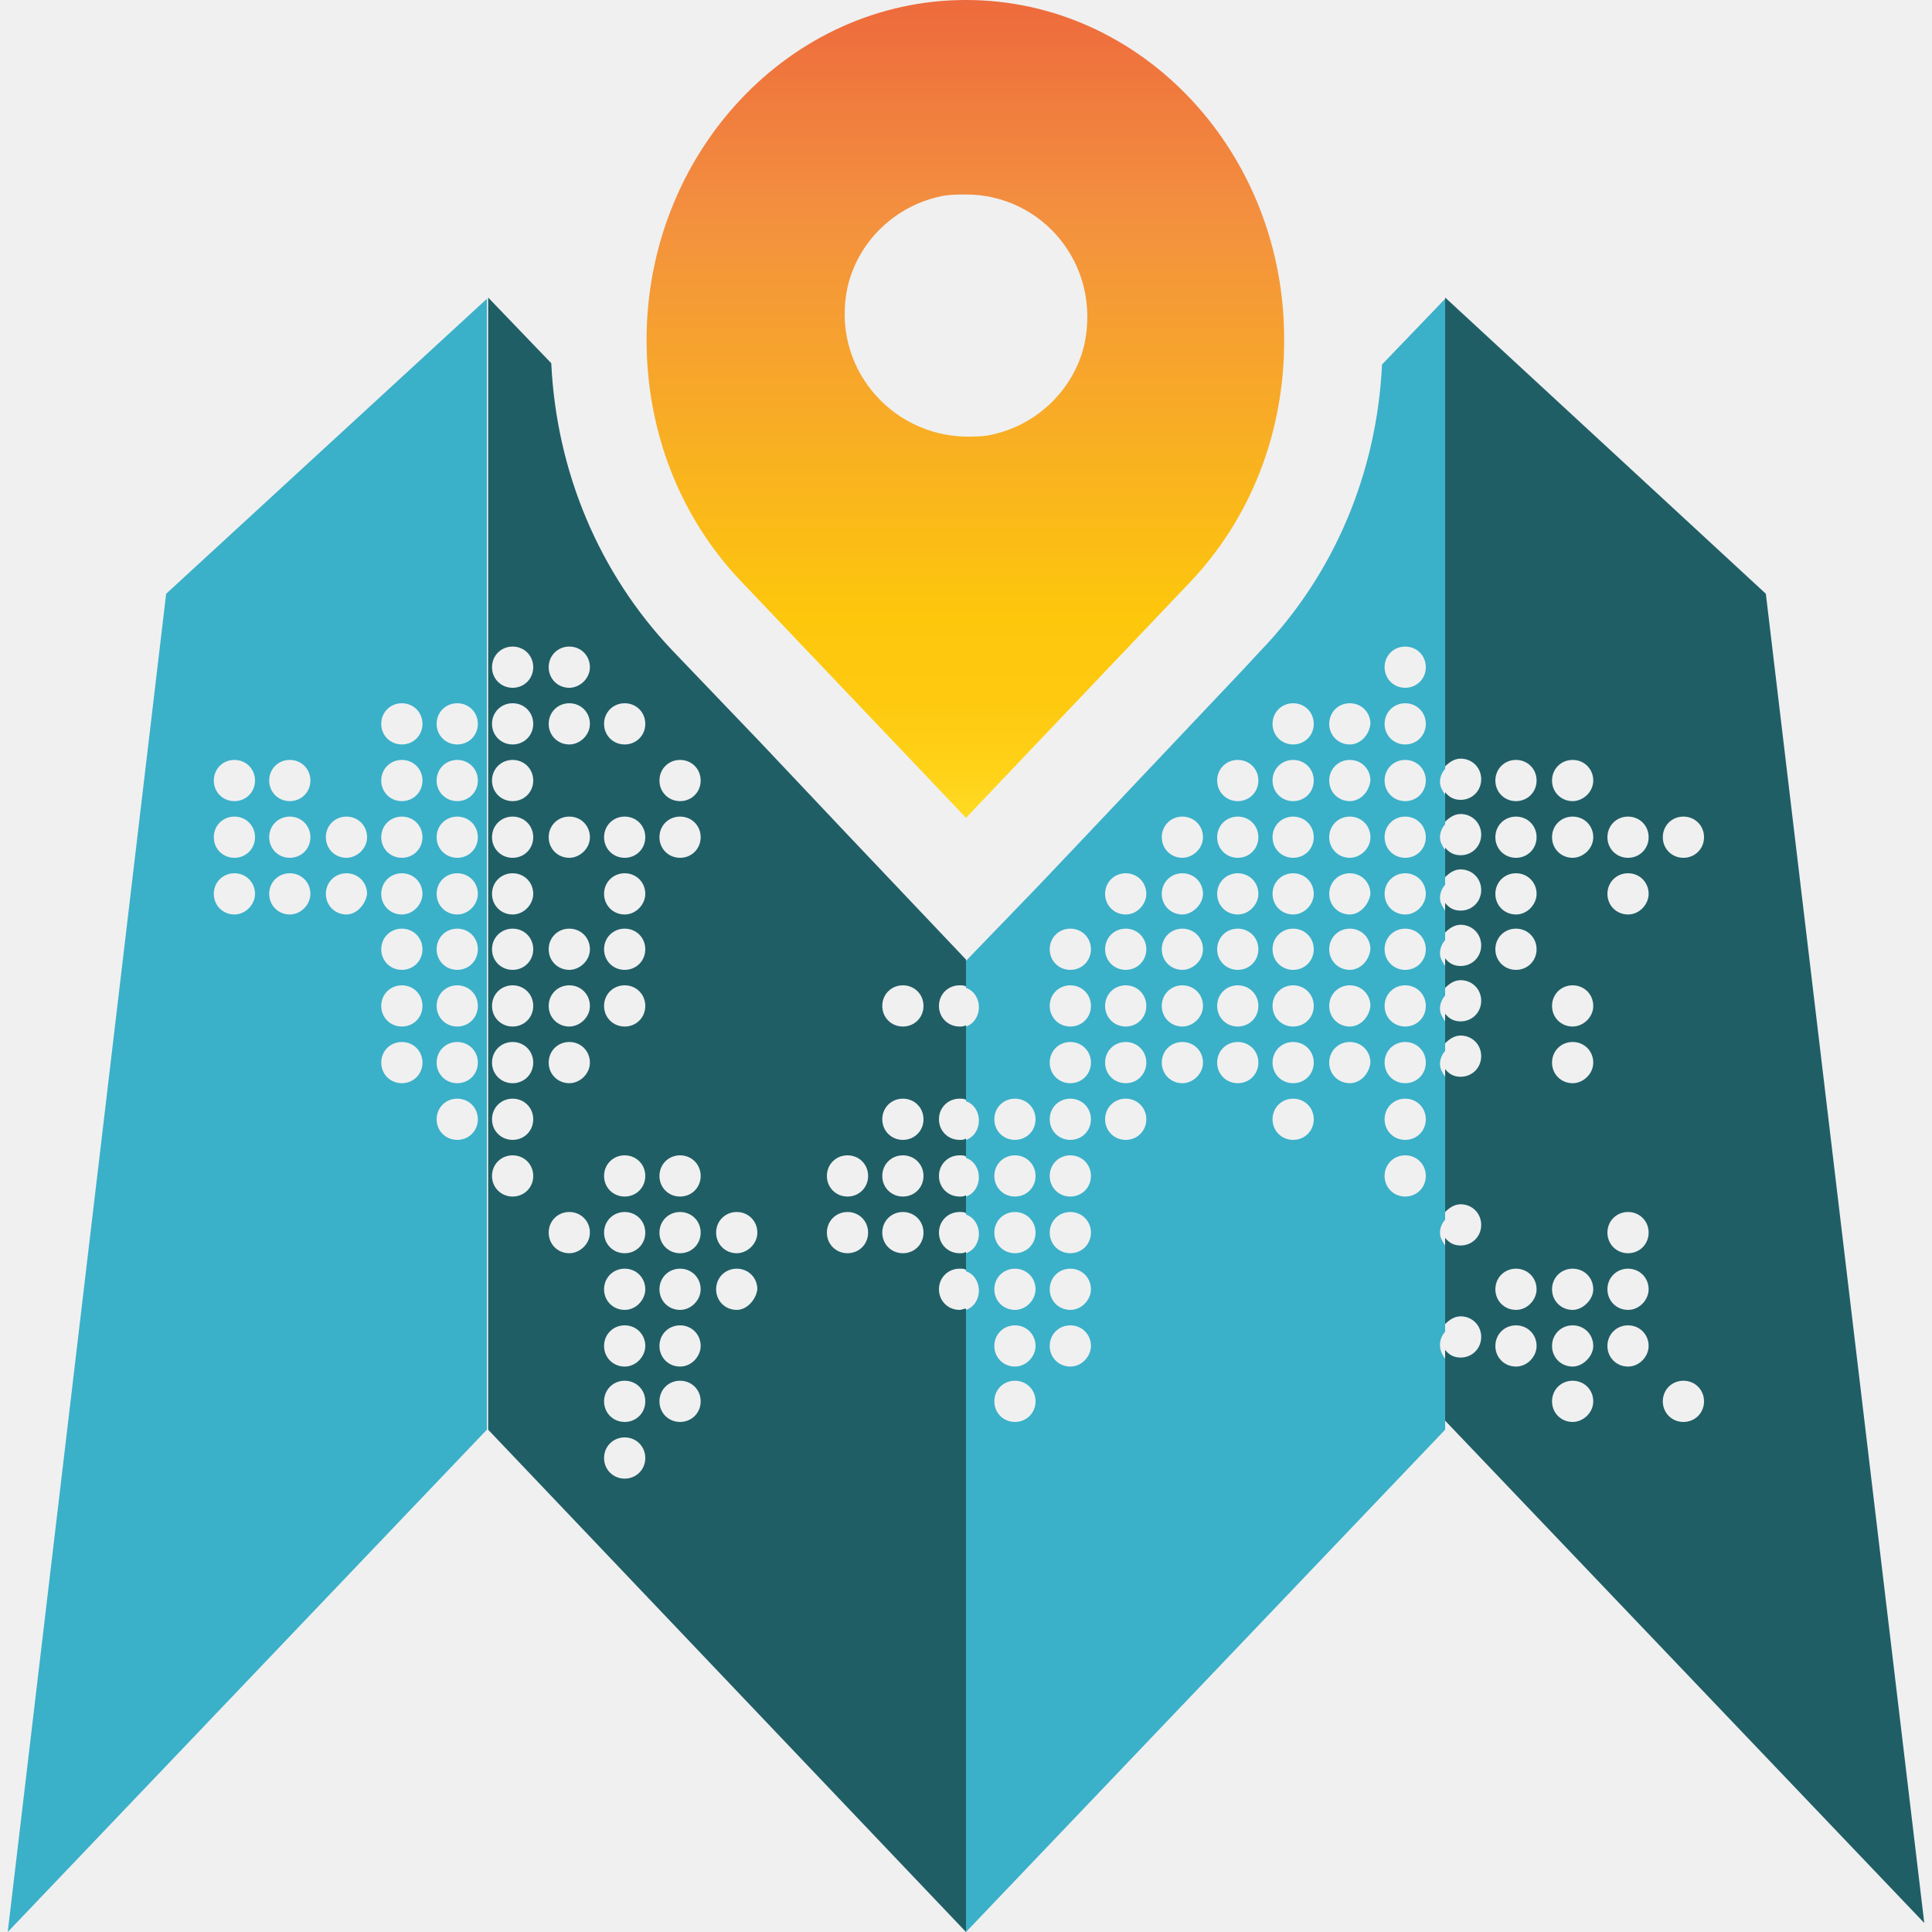
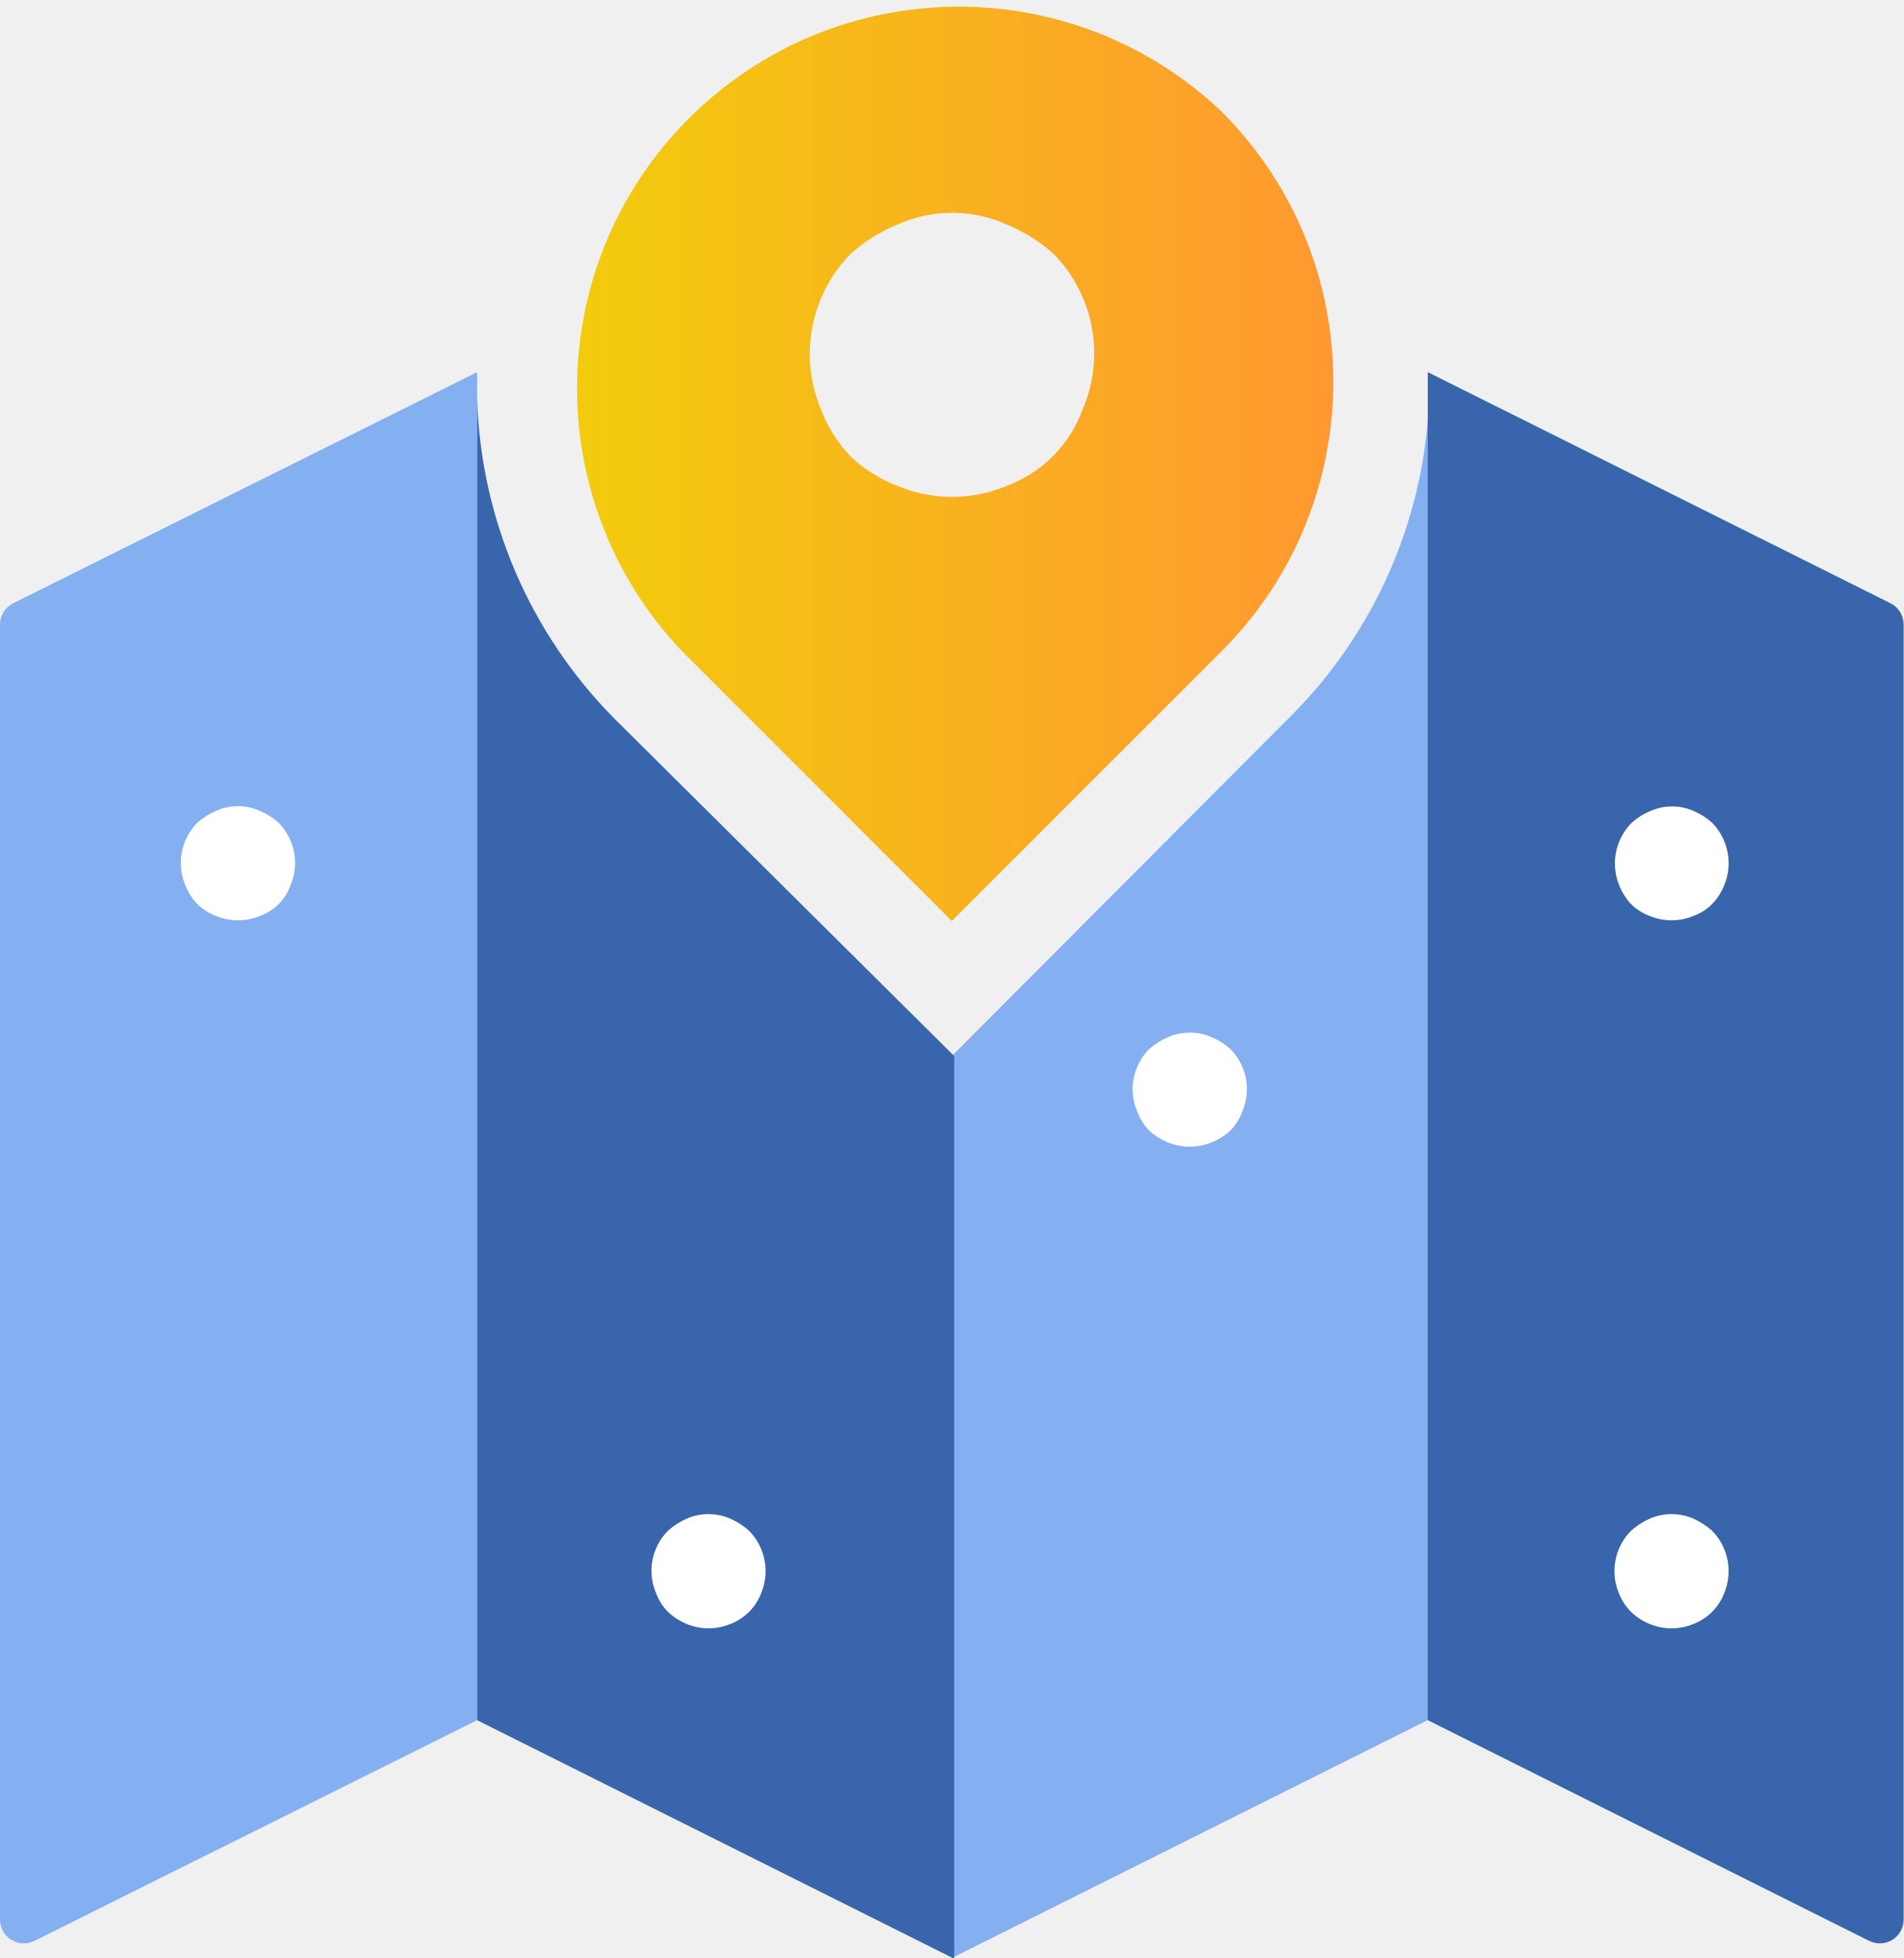
- <svg xmlns="http://www.w3.org/2000/svg" version="1.1" id="Layer_1" x="0px" y="0px" width="150px" height="150px" viewBox="0 0 150 150" style="enable-background:new 0 0 150 150;" xml:space="preserve">
-   <style type="text/css">
- 	.st0{fill:none;}
- 	.st1{fill:#3BB0C9;}
- 	.st2{fill:#205E66;}
- 	.st3{fill:url(#SVGID_1_);}
- </style>
-   <g>
-     <path class="st0" d="M75,33.8c0.7,0,1.4-0.1,2.2-0.2c3.5-0.8,6.3-3.6,7-7C85.5,20.5,80.9,15,75,15c-0.7,0-1.4,0.1-2.2,0.2   c-3.5,0.8-6.3,3.6-7,7C64.5,28.4,69.1,33.8,75,33.8z" />
-     <path class="st1" d="M12.9,46.1L0.6,150l37.2-39V23.2L12.9,46.1z M18.2,71c-0.9,0-1.6-0.7-1.6-1.6c0-0.9,0.7-1.6,1.6-1.6   c0.9,0,1.6,0.7,1.6,1.6C19.8,70.2,19.1,71,18.2,71z M18.2,66.6c-0.9,0-1.6-0.7-1.6-1.6s0.7-1.6,1.6-1.6c0.9,0,1.6,0.7,1.6,1.6   S19.1,66.6,18.2,66.6z M18.2,62.2c-0.9,0-1.6-0.7-1.6-1.6c0-0.9,0.7-1.6,1.6-1.6c0.9,0,1.6,0.7,1.6,1.6   C19.8,61.5,19.1,62.2,18.2,62.2z M22.5,71c-0.9,0-1.6-0.7-1.6-1.6c0-0.9,0.7-1.6,1.6-1.6c0.9,0,1.6,0.7,1.6,1.6   C24.1,70.2,23.4,71,22.5,71z M22.5,66.6c-0.9,0-1.6-0.7-1.6-1.6s0.7-1.6,1.6-1.6c0.9,0,1.6,0.7,1.6,1.6S23.4,66.6,22.5,66.6z    M22.5,62.2c-0.9,0-1.6-0.7-1.6-1.6c0-0.9,0.7-1.6,1.6-1.6c0.9,0,1.6,0.7,1.6,1.6C24.1,61.5,23.4,62.2,22.5,62.2z M26.9,71   c-0.9,0-1.6-0.7-1.6-1.6c0-0.9,0.7-1.6,1.6-1.6c0.9,0,1.6,0.7,1.6,1.6C28.4,70.2,27.7,71,26.9,71z M26.9,66.6   c-0.9,0-1.6-0.7-1.6-1.6s0.7-1.6,1.6-1.6c0.9,0,1.6,0.7,1.6,1.6S27.7,66.6,26.9,66.6z M31.2,84.1c-0.9,0-1.6-0.7-1.6-1.6   c0-0.9,0.7-1.6,1.6-1.6c0.9,0,1.6,0.7,1.6,1.6C32.8,83.4,32.1,84.1,31.2,84.1z M31.2,79.7c-0.9,0-1.6-0.7-1.6-1.6   c0-0.9,0.7-1.6,1.6-1.6c0.9,0,1.6,0.7,1.6,1.6C32.8,79,32.1,79.7,31.2,79.7z M31.2,75.3c-0.9,0-1.6-0.7-1.6-1.6   c0-0.9,0.7-1.6,1.6-1.6c0.9,0,1.6,0.7,1.6,1.6C32.8,74.6,32.1,75.3,31.2,75.3z M31.2,71c-0.9,0-1.6-0.7-1.6-1.6   c0-0.9,0.7-1.6,1.6-1.6c0.9,0,1.6,0.7,1.6,1.6C32.8,70.2,32.1,71,31.2,71z M31.2,66.6c-0.9,0-1.6-0.7-1.6-1.6s0.7-1.6,1.6-1.6   c0.9,0,1.6,0.7,1.6,1.6S32.1,66.6,31.2,66.6z M31.2,62.2c-0.9,0-1.6-0.7-1.6-1.6c0-0.9,0.7-1.6,1.6-1.6c0.9,0,1.6,0.7,1.6,1.6   C32.8,61.5,32.1,62.2,31.2,62.2z M31.2,57.8c-0.9,0-1.6-0.7-1.6-1.6c0-0.9,0.7-1.6,1.6-1.6c0.9,0,1.6,0.7,1.6,1.6   C32.8,57.1,32.1,57.8,31.2,57.8z M35.5,88.5c-0.9,0-1.6-0.7-1.6-1.6s0.7-1.6,1.6-1.6c0.9,0,1.6,0.7,1.6,1.6S36.4,88.5,35.5,88.5z    M35.5,84.1c-0.9,0-1.6-0.7-1.6-1.6c0-0.9,0.7-1.6,1.6-1.6c0.9,0,1.6,0.7,1.6,1.6C37.1,83.4,36.4,84.1,35.5,84.1z M35.5,79.7   c-0.9,0-1.6-0.7-1.6-1.6c0-0.9,0.7-1.6,1.6-1.6c0.9,0,1.6,0.7,1.6,1.6C37.1,79,36.4,79.7,35.5,79.7z M35.5,75.3   c-0.9,0-1.6-0.7-1.6-1.6c0-0.9,0.7-1.6,1.6-1.6c0.9,0,1.6,0.7,1.6,1.6C37.1,74.6,36.4,75.3,35.5,75.3z M35.5,71   c-0.9,0-1.6-0.7-1.6-1.6c0-0.9,0.7-1.6,1.6-1.6c0.9,0,1.6,0.7,1.6,1.6C37.1,70.2,36.4,71,35.5,71z M35.5,66.6   c-0.9,0-1.6-0.7-1.6-1.6s0.7-1.6,1.6-1.6c0.9,0,1.6,0.7,1.6,1.6S36.4,66.6,35.5,66.6z M35.5,62.2c-0.9,0-1.6-0.7-1.6-1.6   c0-0.9,0.7-1.6,1.6-1.6c0.9,0,1.6,0.7,1.6,1.6C37.1,61.5,36.4,62.2,35.5,62.2z M35.5,57.8c-0.9,0-1.6-0.7-1.6-1.6   c0-0.9,0.7-1.6,1.6-1.6c0.9,0,1.6,0.7,1.6,1.6C37.1,57.1,36.4,57.8,35.5,57.8z" />
-     <path class="st2" d="M74.5,101.7c-0.9,0-1.6-0.7-1.6-1.6c0-0.9,0.7-1.6,1.6-1.6c0.2,0,0.4,0,0.5,0.1v-1.4c-0.2,0.1-0.3,0.1-0.5,0.1   c-0.9,0-1.6-0.7-1.6-1.6s0.7-1.6,1.6-1.6c0.2,0,0.4,0,0.5,0.1v-1.4c-0.2,0.1-0.3,0.1-0.5,0.1c-0.9,0-1.6-0.7-1.6-1.6   s0.7-1.6,1.6-1.6c0.2,0,0.4,0,0.5,0.1v-1.4c-0.2,0.1-0.3,0.1-0.5,0.1c-0.9,0-1.6-0.7-1.6-1.6s0.7-1.6,1.6-1.6c0.2,0,0.4,0,0.5,0.1   v-5.8c-0.2,0.1-0.3,0.1-0.5,0.1c-0.9,0-1.6-0.7-1.6-1.6c0-0.9,0.7-1.6,1.6-1.6c0.2,0,0.4,0,0.5,0.1v-2.1l0,0l-5.5-5.8l-3.7-3.9   l-6.8-7.2l-6.8-7.1c-5.7-6-9-13.9-9.4-22.3l-4.9-5.1V111L75,150v-48.4C74.8,101.6,74.7,101.7,74.5,101.7z M39.8,92.9   c-0.9,0-1.6-0.7-1.6-1.6s0.7-1.6,1.6-1.6c0.9,0,1.6,0.7,1.6,1.6S40.7,92.9,39.8,92.9z M39.8,88.5c-0.9,0-1.6-0.7-1.6-1.6   s0.7-1.6,1.6-1.6c0.9,0,1.6,0.7,1.6,1.6S40.7,88.5,39.8,88.5z M39.8,84.1c-0.9,0-1.6-0.7-1.6-1.6c0-0.9,0.7-1.6,1.6-1.6   c0.9,0,1.6,0.7,1.6,1.6C41.4,83.4,40.7,84.1,39.8,84.1z M39.8,79.7c-0.9,0-1.6-0.7-1.6-1.6c0-0.9,0.7-1.6,1.6-1.6   c0.9,0,1.6,0.7,1.6,1.6C41.4,79,40.7,79.7,39.8,79.7z M39.8,75.3c-0.9,0-1.6-0.7-1.6-1.6c0-0.9,0.7-1.6,1.6-1.6   c0.9,0,1.6,0.7,1.6,1.6C41.4,74.6,40.7,75.3,39.8,75.3z M39.8,71c-0.9,0-1.6-0.7-1.6-1.6c0-0.9,0.7-1.6,1.6-1.6   c0.9,0,1.6,0.7,1.6,1.6C41.4,70.2,40.7,71,39.8,71z M39.8,66.6c-0.9,0-1.6-0.7-1.6-1.6s0.7-1.6,1.6-1.6c0.9,0,1.6,0.7,1.6,1.6   S40.7,66.6,39.8,66.6z M39.8,62.2c-0.9,0-1.6-0.7-1.6-1.6c0-0.9,0.7-1.6,1.6-1.6c0.9,0,1.6,0.7,1.6,1.6   C41.4,61.5,40.7,62.2,39.8,62.2z M39.8,57.8c-0.9,0-1.6-0.7-1.6-1.6c0-0.9,0.7-1.6,1.6-1.6c0.9,0,1.6,0.7,1.6,1.6   C41.4,57.1,40.7,57.8,39.8,57.8z M39.8,53.4c-0.9,0-1.6-0.7-1.6-1.6c0-0.9,0.7-1.6,1.6-1.6c0.9,0,1.6,0.7,1.6,1.6   C41.4,52.7,40.7,53.4,39.8,53.4z M44.2,97.3c-0.9,0-1.6-0.7-1.6-1.6s0.7-1.6,1.6-1.6c0.9,0,1.6,0.7,1.6,1.6S45,97.3,44.2,97.3z    M44.2,84.1c-0.9,0-1.6-0.7-1.6-1.6c0-0.9,0.7-1.6,1.6-1.6c0.9,0,1.6,0.7,1.6,1.6C45.8,83.4,45,84.1,44.2,84.1z M44.2,79.7   c-0.9,0-1.6-0.7-1.6-1.6c0-0.9,0.7-1.6,1.6-1.6c0.9,0,1.6,0.7,1.6,1.6C45.8,79,45,79.7,44.2,79.7z M44.2,75.3   c-0.9,0-1.6-0.7-1.6-1.6c0-0.9,0.7-1.6,1.6-1.6c0.9,0,1.6,0.7,1.6,1.6C45.8,74.6,45,75.3,44.2,75.3z M44.2,66.6   c-0.9,0-1.6-0.7-1.6-1.6s0.7-1.6,1.6-1.6c0.9,0,1.6,0.7,1.6,1.6S45,66.6,44.2,66.6z M44.2,57.8c-0.9,0-1.6-0.7-1.6-1.6   c0-0.9,0.7-1.6,1.6-1.6c0.9,0,1.6,0.7,1.6,1.6C45.8,57.1,45,57.8,44.2,57.8z M44.2,53.4c-0.9,0-1.6-0.7-1.6-1.6   c0-0.9,0.7-1.6,1.6-1.6c0.9,0,1.6,0.7,1.6,1.6C45.8,52.7,45,53.4,44.2,53.4z M48.5,114.8c-0.9,0-1.6-0.7-1.6-1.6s0.7-1.6,1.6-1.6   c0.9,0,1.6,0.7,1.6,1.6S49.4,114.8,48.5,114.8z M48.5,110.4c-0.9,0-1.6-0.7-1.6-1.6c0-0.9,0.7-1.6,1.6-1.6c0.9,0,1.6,0.7,1.6,1.6   C50.1,109.7,49.4,110.4,48.5,110.4z M48.5,106.1c-0.9,0-1.6-0.7-1.6-1.6c0-0.9,0.7-1.6,1.6-1.6c0.9,0,1.6,0.7,1.6,1.6   C50.1,105.3,49.4,106.1,48.5,106.1z M48.5,101.7c-0.9,0-1.6-0.7-1.6-1.6c0-0.9,0.7-1.6,1.6-1.6c0.9,0,1.6,0.7,1.6,1.6   C50.1,100.9,49.4,101.7,48.5,101.7z M48.5,97.3c-0.9,0-1.6-0.7-1.6-1.6s0.7-1.6,1.6-1.6c0.9,0,1.6,0.7,1.6,1.6S49.4,97.3,48.5,97.3   z M48.5,92.9c-0.9,0-1.6-0.7-1.6-1.6s0.7-1.6,1.6-1.6c0.9,0,1.6,0.7,1.6,1.6S49.4,92.9,48.5,92.9z M48.5,79.7   c-0.9,0-1.6-0.7-1.6-1.6c0-0.9,0.7-1.6,1.6-1.6c0.9,0,1.6,0.7,1.6,1.6C50.1,79,49.4,79.7,48.5,79.7z M48.5,75.3   c-0.9,0-1.6-0.7-1.6-1.6c0-0.9,0.7-1.6,1.6-1.6c0.9,0,1.6,0.7,1.6,1.6C50.1,74.6,49.4,75.3,48.5,75.3z M48.5,71   c-0.9,0-1.6-0.7-1.6-1.6c0-0.9,0.7-1.6,1.6-1.6c0.9,0,1.6,0.7,1.6,1.6C50.1,70.2,49.4,71,48.5,71z M48.5,66.6   c-0.9,0-1.6-0.7-1.6-1.6s0.7-1.6,1.6-1.6c0.9,0,1.6,0.7,1.6,1.6S49.4,66.6,48.5,66.6z M48.5,57.8c-0.9,0-1.6-0.7-1.6-1.6   c0-0.9,0.7-1.6,1.6-1.6c0.9,0,1.6,0.7,1.6,1.6C50.1,57.1,49.4,57.8,48.5,57.8z M52.8,110.4c-0.9,0-1.6-0.7-1.6-1.6   c0-0.9,0.7-1.6,1.6-1.6c0.9,0,1.6,0.7,1.6,1.6C54.4,109.7,53.7,110.4,52.8,110.4z M52.8,106.1c-0.9,0-1.6-0.7-1.6-1.6   c0-0.9,0.7-1.6,1.6-1.6c0.9,0,1.6,0.7,1.6,1.6C54.4,105.3,53.7,106.1,52.8,106.1z M52.8,101.7c-0.9,0-1.6-0.7-1.6-1.6   c0-0.9,0.7-1.6,1.6-1.6c0.9,0,1.6,0.7,1.6,1.6C54.4,100.9,53.7,101.7,52.8,101.7z M52.8,97.3c-0.9,0-1.6-0.7-1.6-1.6   s0.7-1.6,1.6-1.6c0.9,0,1.6,0.7,1.6,1.6S53.7,97.3,52.8,97.3z M52.8,92.9c-0.9,0-1.6-0.7-1.6-1.6s0.7-1.6,1.6-1.6   c0.9,0,1.6,0.7,1.6,1.6S53.7,92.9,52.8,92.9z M52.8,66.6c-0.9,0-1.6-0.7-1.6-1.6s0.7-1.6,1.6-1.6c0.9,0,1.6,0.7,1.6,1.6   S53.7,66.6,52.8,66.6z M52.8,62.2c-0.9,0-1.6-0.7-1.6-1.6c0-0.9,0.7-1.6,1.6-1.6c0.9,0,1.6,0.7,1.6,1.6   C54.4,61.5,53.7,62.2,52.8,62.2z M57.2,101.7c-0.9,0-1.6-0.7-1.6-1.6c0-0.9,0.7-1.6,1.6-1.6c0.9,0,1.6,0.7,1.6,1.6   C58.7,100.9,58,101.7,57.2,101.7z M57.2,97.3c-0.9,0-1.6-0.7-1.6-1.6s0.7-1.6,1.6-1.6c0.9,0,1.6,0.7,1.6,1.6S58,97.3,57.2,97.3z    M65.8,97.3c-0.9,0-1.6-0.7-1.6-1.6s0.7-1.6,1.6-1.6c0.9,0,1.6,0.7,1.6,1.6S66.7,97.3,65.8,97.3z M65.8,92.9   c-0.9,0-1.6-0.7-1.6-1.6s0.7-1.6,1.6-1.6c0.9,0,1.6,0.7,1.6,1.6S66.7,92.9,65.8,92.9z M70.1,97.3c-0.9,0-1.6-0.7-1.6-1.6   s0.7-1.6,1.6-1.6c0.9,0,1.6,0.7,1.6,1.6S71,97.3,70.1,97.3z M70.1,92.9c-0.9,0-1.6-0.7-1.6-1.6s0.7-1.6,1.6-1.6   c0.9,0,1.6,0.7,1.6,1.6S71,92.9,70.1,92.9z M70.1,88.5c-0.9,0-1.6-0.7-1.6-1.6s0.7-1.6,1.6-1.6c0.9,0,1.6,0.7,1.6,1.6   S71,88.5,70.1,88.5z M70.1,79.7c-0.9,0-1.6-0.7-1.6-1.6c0-0.9,0.7-1.6,1.6-1.6c0.9,0,1.6,0.7,1.6,1.6C71.7,79,71,79.7,70.1,79.7z" />
-     <path class="st1" d="M111.8,104.4c0-0.4,0.2-0.8,0.4-1v-6.7c-0.2-0.3-0.4-0.6-0.4-1s0.2-0.8,0.4-1V83.6c-0.2-0.3-0.4-0.6-0.4-1   s0.2-0.8,0.4-1v-2.3c-0.2-0.3-0.4-0.6-0.4-1c0-0.4,0.2-0.8,0.4-1v-2.3c-0.2-0.3-0.4-0.6-0.4-1c0-0.4,0.2-0.8,0.4-1v-2.3   c-0.2-0.3-0.4-0.6-0.4-1c0-0.4,0.2-0.8,0.4-1V66c-0.2-0.3-0.4-0.6-0.4-1s0.2-0.8,0.4-1v-2.3c-0.2-0.3-0.4-0.6-0.4-1   c0-0.4,0.2-0.8,0.4-1V23.2l-4.9,5.1c-0.4,8.4-3.7,16.3-9.5,22.3l-1.3,1.4h0L84.3,64.9l-3.7,3.9L75,74.6v2.1c0.6,0.2,1,0.8,1,1.5   c0,0.7-0.4,1.3-1,1.5v5.8c0.6,0.2,1,0.8,1,1.5s-0.4,1.3-1,1.5v1.4c0.6,0.2,1,0.8,1,1.5s-0.4,1.3-1,1.5v1.4c0.6,0.2,1,0.8,1,1.5   s-0.4,1.3-1,1.5v1.4c0.6,0.2,1,0.8,1,1.5s-0.4,1.3-1,1.5V150l37.2-39v-5.5C112,105.2,111.8,104.9,111.8,104.4z M78.8,110.4   c-0.9,0-1.6-0.7-1.6-1.6c0-0.9,0.7-1.6,1.6-1.6c0.9,0,1.6,0.7,1.6,1.6C80.4,109.7,79.7,110.4,78.8,110.4z M78.8,106.1   c-0.9,0-1.6-0.7-1.6-1.6c0-0.9,0.7-1.6,1.6-1.6c0.9,0,1.6,0.7,1.6,1.6C80.4,105.3,79.7,106.1,78.8,106.1z M78.8,101.7   c-0.9,0-1.6-0.7-1.6-1.6c0-0.9,0.7-1.6,1.6-1.6c0.9,0,1.6,0.7,1.6,1.6C80.4,100.9,79.7,101.7,78.8,101.7z M78.8,97.3   c-0.9,0-1.6-0.7-1.6-1.6s0.7-1.6,1.6-1.6c0.9,0,1.6,0.7,1.6,1.6S79.7,97.3,78.8,97.3z M78.8,92.9c-0.9,0-1.6-0.7-1.6-1.6   s0.7-1.6,1.6-1.6c0.9,0,1.6,0.7,1.6,1.6S79.7,92.9,78.8,92.9z M78.8,88.5c-0.9,0-1.6-0.7-1.6-1.6s0.7-1.6,1.6-1.6   c0.9,0,1.6,0.7,1.6,1.6S79.7,88.5,78.8,88.5z M83.1,106.1c-0.9,0-1.6-0.7-1.6-1.6c0-0.9,0.7-1.6,1.6-1.6c0.9,0,1.6,0.7,1.6,1.6   C84.7,105.3,84,106.1,83.1,106.1z M83.1,101.7c-0.9,0-1.6-0.7-1.6-1.6c0-0.9,0.7-1.6,1.6-1.6c0.9,0,1.6,0.7,1.6,1.6   C84.7,100.9,84,101.7,83.1,101.7z M83.1,97.3c-0.9,0-1.6-0.7-1.6-1.6s0.7-1.6,1.6-1.6c0.9,0,1.6,0.7,1.6,1.6S84,97.3,83.1,97.3z    M83.1,92.9c-0.9,0-1.6-0.7-1.6-1.6s0.7-1.6,1.6-1.6c0.9,0,1.6,0.7,1.6,1.6S84,92.9,83.1,92.9z M83.1,88.5c-0.9,0-1.6-0.7-1.6-1.6   s0.7-1.6,1.6-1.6c0.9,0,1.6,0.7,1.6,1.6S84,88.5,83.1,88.5z M83.1,84.1c-0.9,0-1.6-0.7-1.6-1.6c0-0.9,0.7-1.6,1.6-1.6   c0.9,0,1.6,0.7,1.6,1.6C84.7,83.4,84,84.1,83.1,84.1z M83.1,79.7c-0.9,0-1.6-0.7-1.6-1.6c0-0.9,0.7-1.6,1.6-1.6   c0.9,0,1.6,0.7,1.6,1.6C84.7,79,84,79.7,83.1,79.7z M83.1,75.3c-0.9,0-1.6-0.7-1.6-1.6c0-0.9,0.7-1.6,1.6-1.6   c0.9,0,1.6,0.7,1.6,1.6C84.7,74.6,84,75.3,83.1,75.3z M87.4,88.5c-0.9,0-1.6-0.7-1.6-1.6s0.7-1.6,1.6-1.6c0.9,0,1.6,0.7,1.6,1.6   S88.3,88.5,87.4,88.5z M87.4,84.1c-0.9,0-1.6-0.7-1.6-1.6c0-0.9,0.7-1.6,1.6-1.6c0.9,0,1.6,0.7,1.6,1.6   C89,83.4,88.3,84.1,87.4,84.1z M87.4,79.7c-0.9,0-1.6-0.7-1.6-1.6c0-0.9,0.7-1.6,1.6-1.6c0.9,0,1.6,0.7,1.6,1.6   C89,79,88.3,79.7,87.4,79.7z M87.4,75.3c-0.9,0-1.6-0.7-1.6-1.6c0-0.9,0.7-1.6,1.6-1.6c0.9,0,1.6,0.7,1.6,1.6   C89,74.6,88.3,75.3,87.4,75.3z M87.4,71c-0.9,0-1.6-0.7-1.6-1.6c0-0.9,0.7-1.6,1.6-1.6c0.9,0,1.6,0.7,1.6,1.6   C89,70.2,88.3,71,87.4,71z M91.8,84.1c-0.9,0-1.6-0.7-1.6-1.6c0-0.9,0.7-1.6,1.6-1.6c0.9,0,1.6,0.7,1.6,1.6   C93.4,83.4,92.6,84.1,91.8,84.1z M91.8,79.7c-0.9,0-1.6-0.7-1.6-1.6c0-0.9,0.7-1.6,1.6-1.6c0.9,0,1.6,0.7,1.6,1.6   C93.4,79,92.6,79.7,91.8,79.7z M91.8,75.3c-0.9,0-1.6-0.7-1.6-1.6c0-0.9,0.7-1.6,1.6-1.6c0.9,0,1.6,0.7,1.6,1.6   C93.4,74.6,92.6,75.3,91.8,75.3z M91.8,71c-0.9,0-1.6-0.7-1.6-1.6c0-0.9,0.7-1.6,1.6-1.6c0.9,0,1.6,0.7,1.6,1.6   C93.4,70.2,92.6,71,91.8,71z M91.8,66.6c-0.9,0-1.6-0.7-1.6-1.6s0.7-1.6,1.6-1.6c0.9,0,1.6,0.7,1.6,1.6S92.6,66.6,91.8,66.6z    M96.1,84.1c-0.9,0-1.6-0.7-1.6-1.6c0-0.9,0.7-1.6,1.6-1.6c0.9,0,1.6,0.7,1.6,1.6C97.7,83.4,97,84.1,96.1,84.1z M96.1,79.7   c-0.9,0-1.6-0.7-1.6-1.6c0-0.9,0.7-1.6,1.6-1.6c0.9,0,1.6,0.7,1.6,1.6C97.7,79,97,79.7,96.1,79.7z M96.1,75.3   c-0.9,0-1.6-0.7-1.6-1.6c0-0.9,0.7-1.6,1.6-1.6c0.9,0,1.6,0.7,1.6,1.6C97.7,74.6,97,75.3,96.1,75.3z M96.1,71   c-0.9,0-1.6-0.7-1.6-1.6c0-0.9,0.7-1.6,1.6-1.6c0.9,0,1.6,0.7,1.6,1.6C97.7,70.2,97,71,96.1,71z M96.1,66.6c-0.9,0-1.6-0.7-1.6-1.6   s0.7-1.6,1.6-1.6c0.9,0,1.6,0.7,1.6,1.6S97,66.6,96.1,66.6z M96.1,62.2c-0.9,0-1.6-0.7-1.6-1.6c0-0.9,0.7-1.6,1.6-1.6   c0.9,0,1.6,0.7,1.6,1.6C97.7,61.5,97,62.2,96.1,62.2z M100.4,88.5c-0.9,0-1.6-0.7-1.6-1.6s0.7-1.6,1.6-1.6c0.9,0,1.6,0.7,1.6,1.6   S101.3,88.5,100.4,88.5z M100.4,84.1c-0.9,0-1.6-0.7-1.6-1.6c0-0.9,0.7-1.6,1.6-1.6c0.9,0,1.6,0.7,1.6,1.6   C102,83.4,101.3,84.1,100.4,84.1z M100.4,79.7c-0.9,0-1.6-0.7-1.6-1.6c0-0.9,0.7-1.6,1.6-1.6c0.9,0,1.6,0.7,1.6,1.6   C102,79,101.3,79.7,100.4,79.7z M100.4,75.3c-0.9,0-1.6-0.7-1.6-1.6c0-0.9,0.7-1.6,1.6-1.6c0.9,0,1.6,0.7,1.6,1.6   C102,74.6,101.3,75.3,100.4,75.3z M100.4,71c-0.9,0-1.6-0.7-1.6-1.6c0-0.9,0.7-1.6,1.6-1.6c0.9,0,1.6,0.7,1.6,1.6   C102,70.2,101.3,71,100.4,71z M100.4,66.6c-0.9,0-1.6-0.7-1.6-1.6s0.7-1.6,1.6-1.6c0.9,0,1.6,0.7,1.6,1.6S101.3,66.6,100.4,66.6z    M100.4,62.2c-0.9,0-1.6-0.7-1.6-1.6c0-0.9,0.7-1.6,1.6-1.6c0.9,0,1.6,0.7,1.6,1.6C102,61.5,101.3,62.2,100.4,62.2z M100.4,57.8   c-0.9,0-1.6-0.7-1.6-1.6c0-0.9,0.7-1.6,1.6-1.6c0.9,0,1.6,0.7,1.6,1.6C102,57.1,101.3,57.8,100.4,57.8z M104.8,84.1   c-0.9,0-1.6-0.7-1.6-1.6c0-0.9,0.7-1.6,1.6-1.6c0.9,0,1.6,0.7,1.6,1.6C106.3,83.4,105.6,84.1,104.8,84.1z M104.8,79.7   c-0.9,0-1.6-0.7-1.6-1.6c0-0.9,0.7-1.6,1.6-1.6c0.9,0,1.6,0.7,1.6,1.6C106.3,79,105.6,79.7,104.8,79.7z M104.8,75.3   c-0.9,0-1.6-0.7-1.6-1.6c0-0.9,0.7-1.6,1.6-1.6c0.9,0,1.6,0.7,1.6,1.6C106.3,74.6,105.6,75.3,104.8,75.3z M104.8,71   c-0.9,0-1.6-0.7-1.6-1.6c0-0.9,0.7-1.6,1.6-1.6c0.9,0,1.6,0.7,1.6,1.6C106.3,70.2,105.6,71,104.8,71z M104.8,66.6   c-0.9,0-1.6-0.7-1.6-1.6s0.7-1.6,1.6-1.6c0.9,0,1.6,0.7,1.6,1.6S105.6,66.6,104.8,66.6z M104.8,62.2c-0.9,0-1.6-0.7-1.6-1.6   c0-0.9,0.7-1.6,1.6-1.6c0.9,0,1.6,0.7,1.6,1.6C106.3,61.5,105.6,62.2,104.8,62.2z M104.8,57.8c-0.9,0-1.6-0.7-1.6-1.6   c0-0.9,0.7-1.6,1.6-1.6c0.9,0,1.6,0.7,1.6,1.6C106.3,57.1,105.6,57.8,104.8,57.8z M109.1,92.9c-0.9,0-1.6-0.7-1.6-1.6   s0.7-1.6,1.6-1.6c0.9,0,1.6,0.7,1.6,1.6S110,92.9,109.1,92.9z M109.1,88.5c-0.9,0-1.6-0.7-1.6-1.6s0.7-1.6,1.6-1.6   c0.9,0,1.6,0.7,1.6,1.6S110,88.5,109.1,88.5z M109.1,84.1c-0.9,0-1.6-0.7-1.6-1.6c0-0.9,0.7-1.6,1.6-1.6c0.9,0,1.6,0.7,1.6,1.6   C110.7,83.4,110,84.1,109.1,84.1z M109.1,79.7c-0.9,0-1.6-0.7-1.6-1.6c0-0.9,0.7-1.6,1.6-1.6c0.9,0,1.6,0.7,1.6,1.6   C110.7,79,110,79.7,109.1,79.7z M109.1,75.3c-0.9,0-1.6-0.7-1.6-1.6c0-0.9,0.7-1.6,1.6-1.6c0.9,0,1.6,0.7,1.6,1.6   C110.7,74.6,110,75.3,109.1,75.3z M109.1,71c-0.9,0-1.6-0.7-1.6-1.6c0-0.9,0.7-1.6,1.6-1.6c0.9,0,1.6,0.7,1.6,1.6   C110.7,70.2,110,71,109.1,71z M109.1,66.6c-0.9,0-1.6-0.7-1.6-1.6s0.7-1.6,1.6-1.6c0.9,0,1.6,0.7,1.6,1.6S110,66.6,109.1,66.6z    M109.1,62.2c-0.9,0-1.6-0.7-1.6-1.6c0-0.9,0.7-1.6,1.6-1.6c0.9,0,1.6,0.7,1.6,1.6C110.7,61.5,110,62.2,109.1,62.2z M109.1,57.8   c-0.9,0-1.6-0.7-1.6-1.6c0-0.9,0.7-1.6,1.6-1.6c0.9,0,1.6,0.7,1.6,1.6C110.7,57.1,110,57.8,109.1,57.8z M109.1,53.4   c-0.9,0-1.6-0.7-1.6-1.6c0-0.9,0.7-1.6,1.6-1.6c0.9,0,1.6,0.7,1.6,1.6C110.7,52.7,110,53.4,109.1,53.4z" />
-     <path class="st2" d="M137.1,46.1l-24.9-23v36.4c0.3-0.3,0.7-0.6,1.2-0.6c0.9,0,1.6,0.7,1.6,1.6c0,0.9-0.7,1.6-1.6,1.6   c-0.5,0-0.9-0.2-1.2-0.6v2.3c0.3-0.3,0.7-0.6,1.2-0.6c0.9,0,1.6,0.7,1.6,1.6s-0.7,1.6-1.6,1.6c-0.5,0-0.9-0.2-1.2-0.6v2.3   c0.3-0.3,0.7-0.6,1.2-0.6c0.9,0,1.6,0.7,1.6,1.6c0,0.9-0.7,1.6-1.6,1.6c-0.5,0-0.9-0.2-1.2-0.6v2.3c0.3-0.3,0.7-0.6,1.2-0.6   c0.9,0,1.6,0.7,1.6,1.6c0,0.9-0.7,1.6-1.6,1.6c-0.5,0-0.9-0.2-1.2-0.6v2.3c0.3-0.3,0.7-0.6,1.2-0.6c0.9,0,1.6,0.7,1.6,1.6   c0,0.9-0.7,1.6-1.6,1.6c-0.5,0-0.9-0.2-1.2-0.6v2.3c0.3-0.3,0.7-0.6,1.2-0.6c0.9,0,1.6,0.7,1.6,1.6c0,0.9-0.7,1.6-1.6,1.6   c-0.5,0-0.9-0.2-1.2-0.6v11.1c0.3-0.3,0.7-0.6,1.2-0.6c0.9,0,1.6,0.7,1.6,1.6s-0.7,1.6-1.6,1.6c-0.5,0-0.9-0.2-1.2-0.6v6.7   c0.3-0.3,0.7-0.6,1.2-0.6c0.9,0,1.6,0.7,1.6,1.6c0,0.9-0.7,1.6-1.6,1.6c-0.5,0-0.9-0.2-1.2-0.6v5.5l37.2,39L137.1,46.1z    M117.7,106.1c-0.9,0-1.6-0.7-1.6-1.6c0-0.9,0.7-1.6,1.6-1.6c0.9,0,1.6,0.7,1.6,1.6C119.3,105.3,118.6,106.1,117.7,106.1z    M117.7,101.7c-0.9,0-1.6-0.7-1.6-1.6c0-0.9,0.7-1.6,1.6-1.6c0.9,0,1.6,0.7,1.6,1.6C119.3,100.9,118.6,101.7,117.7,101.7z    M117.7,75.3c-0.9,0-1.6-0.7-1.6-1.6c0-0.9,0.7-1.6,1.6-1.6c0.9,0,1.6,0.7,1.6,1.6C119.3,74.6,118.6,75.3,117.7,75.3z M117.7,71   c-0.9,0-1.6-0.7-1.6-1.6c0-0.9,0.7-1.6,1.6-1.6c0.9,0,1.6,0.7,1.6,1.6C119.3,70.2,118.6,71,117.7,71z M117.7,66.6   c-0.9,0-1.6-0.7-1.6-1.6s0.7-1.6,1.6-1.6c0.9,0,1.6,0.7,1.6,1.6S118.6,66.6,117.7,66.6z M117.7,62.2c-0.9,0-1.6-0.7-1.6-1.6   c0-0.9,0.7-1.6,1.6-1.6c0.9,0,1.6,0.7,1.6,1.6C119.3,61.5,118.6,62.2,117.7,62.2z M122.1,110.4c-0.9,0-1.6-0.7-1.6-1.6   c0-0.9,0.7-1.6,1.6-1.6c0.9,0,1.6,0.7,1.6,1.6C123.7,109.7,122.9,110.4,122.1,110.4z M122.1,106.1c-0.9,0-1.6-0.7-1.6-1.6   c0-0.9,0.7-1.6,1.6-1.6c0.9,0,1.6,0.7,1.6,1.6C123.7,105.3,122.9,106.1,122.1,106.1z M122.1,101.7c-0.9,0-1.6-0.7-1.6-1.6   c0-0.9,0.7-1.6,1.6-1.6c0.9,0,1.6,0.7,1.6,1.6C123.7,100.9,122.9,101.7,122.1,101.7z M122.1,84.1c-0.9,0-1.6-0.7-1.6-1.6   c0-0.9,0.7-1.6,1.6-1.6c0.9,0,1.6,0.7,1.6,1.6C123.7,83.4,122.9,84.1,122.1,84.1z M122.1,79.7c-0.9,0-1.6-0.7-1.6-1.6   c0-0.9,0.7-1.6,1.6-1.6c0.9,0,1.6,0.7,1.6,1.6C123.7,79,122.9,79.7,122.1,79.7z M122.1,66.6c-0.9,0-1.6-0.7-1.6-1.6   s0.7-1.6,1.6-1.6c0.9,0,1.6,0.7,1.6,1.6S122.9,66.6,122.1,66.6z M122.1,62.2c-0.9,0-1.6-0.7-1.6-1.6c0-0.9,0.7-1.6,1.6-1.6   c0.9,0,1.6,0.7,1.6,1.6C123.7,61.5,122.9,62.2,122.1,62.2z M126.4,106.1c-0.9,0-1.6-0.7-1.6-1.6c0-0.9,0.7-1.6,1.6-1.6   c0.9,0,1.6,0.7,1.6,1.6C128,105.3,127.3,106.1,126.4,106.1z M126.4,101.7c-0.9,0-1.6-0.7-1.6-1.6c0-0.9,0.7-1.6,1.6-1.6   c0.9,0,1.6,0.7,1.6,1.6C128,100.9,127.3,101.7,126.4,101.7z M126.4,97.3c-0.9,0-1.6-0.7-1.6-1.6s0.7-1.6,1.6-1.6   c0.9,0,1.6,0.7,1.6,1.6S127.3,97.3,126.4,97.3z M126.4,71c-0.9,0-1.6-0.7-1.6-1.6c0-0.9,0.7-1.6,1.6-1.6c0.9,0,1.6,0.7,1.6,1.6   C128,70.2,127.3,71,126.4,71z M126.4,66.6c-0.9,0-1.6-0.7-1.6-1.6s0.7-1.6,1.6-1.6c0.9,0,1.6,0.7,1.6,1.6S127.3,66.6,126.4,66.6z    M130.7,110.4c-0.9,0-1.6-0.7-1.6-1.6c0-0.9,0.7-1.6,1.6-1.6s1.6,0.7,1.6,1.6C132.3,109.7,131.6,110.4,130.7,110.4z M130.7,66.6   c-0.9,0-1.6-0.7-1.6-1.6s0.7-1.6,1.6-1.6s1.6,0.7,1.6,1.6S131.6,66.6,130.7,66.6z" />
-     <linearGradient id="SVGID_1_" gradientUnits="userSpaceOnUse" x1="75" y1="70.364" x2="75" y2="-9.913">
-       <stop offset="0" style="stop-color:#FFF33B" />
-       <stop offset="5.948725e-02" style="stop-color:#FFE029" />
-       <stop offset="0.13" style="stop-color:#FFD218" />
-       <stop offset="0.203" style="stop-color:#FEC90F" />
-       <stop offset="0.281" style="stop-color:#FDC70C" />
-       <stop offset="0.668" style="stop-color:#F3903F" />
-       <stop offset="0.888" style="stop-color:#ED683C" />
-       <stop offset="1" style="stop-color:#E93E3A" />
+ <svg xmlns="http://www.w3.org/2000/svg" viewBox="0 0 79.8 82.08">
+   <defs>
+     <style>.cls-1{fill:#84aff1;}.cls-2{fill:#3865ab;}.cls-3{fill:#fff;}.cls-4{fill:url(#linear-gradient);}</style>
+     <linearGradient id="linear-gradient" x1="23.91" y1="19.31" x2="55.89" y2="19.31" gradientUnits="userSpaceOnUse">
+       <stop offset="0" stop-color="#f2cc0c" />
+       <stop offset="1" stop-color="#ff9830" />
    </linearGradient>
-     <path class="st3" d="M71.3,59.6L71.3,59.6l3.7,3.9l3.7-3.9h0l13.6-14.3c4.8-5,7.4-11.7,7.4-18.8C99.8,11.9,88.7,0,75,0   C61.3,0,50.2,11.9,50.2,26.4c0,7.1,2.6,13.8,7.4,18.8L71.3,59.6z M65.8,22.3c0.8-3.5,3.6-6.2,7-7c0.7-0.2,1.5-0.2,2.2-0.2   c5.9,0,10.5,5.4,9.2,11.6c-0.8,3.5-3.6,6.2-7,7c-0.7,0.2-1.5,0.2-2.2,0.2C69.1,33.8,64.5,28.4,65.8,22.3z" />
+   </defs>
+   <g id="Layer_2" data-name="Layer 2">
+     <g id="Layer_1-2" data-name="Layer 1">
+       <path class="cls-1" d="M54,30.13,39.9,44.27h0V82.08l20-10V16.88A19.85,19.85,0,0,1,54,30.13Z" />
+       <path class="cls-2" d="M25.76,30.13A19.89,19.89,0,0,1,20,16.69V72.11l20,10V44.27Z" />
+       <path class="cls-1" d="M20,72.11,1.45,81.36A1,1,0,0,1,0,80.47V26.18a1,1,0,0,1,.55-.89L20,15.6Z" />
+       <path class="cls-2" d="M78.35,81.36l-18.5-9.25V15.6l19.4,9.69a1,1,0,0,1,.55.89V80.47A1,1,0,0,1,78.35,81.36Z" />
+       <path class="cls-3" d="M68.37,37.9a2.26,2.26,0,0,0,.79.5,2.39,2.39,0,0,0,1.82,0,2.17,2.17,0,0,0,.79-.5,2.55,2.55,0,0,0,.51-.79,2.42,2.42,0,0,0-.51-2.62A2.71,2.71,0,0,0,71,34a2.22,2.22,0,0,0-1.82,0,2.71,2.71,0,0,0-.79.5,2.42,2.42,0,0,0-.51,2.62A2.55,2.55,0,0,0,68.37,37.9Z" />
+       <path class="cls-3" d="M68.37,67.57a2.44,2.44,0,0,0,.79.51,2.39,2.39,0,0,0,1.82,0,2.23,2.23,0,0,0,1.3-1.3,2.41,2.41,0,0,0-.51-2.61,3,3,0,0,0-.79-.51,2.3,2.3,0,0,0-1.82,0,3,3,0,0,0-.79.51,2.41,2.41,0,0,0-.51,2.61A2.34,2.34,0,0,0,68.37,67.57Z" />
+       <path class="cls-3" d="M48.17,47.39a2.52,2.52,0,0,0,.79.5,2.42,2.42,0,0,0,1.83,0,2.52,2.52,0,0,0,.79-.5,2.3,2.3,0,0,0,.5-.8,2.38,2.38,0,0,0-.5-2.61,2.71,2.71,0,0,0-.79-.5,2.24,2.24,0,0,0-1.83,0,2.85,2.85,0,0,0-.79.5,2.38,2.38,0,0,0-.5,2.61A2.3,2.3,0,0,0,48.17,47.39Z" />
+       <path class="cls-3" d="M28,67.57a2.55,2.55,0,0,0,.79.51,2.39,2.39,0,0,0,1.82,0,2.23,2.23,0,0,0,1.3-1.3,2.41,2.41,0,0,0-.51-2.61,3,3,0,0,0-.79-.51,2.3,2.3,0,0,0-1.82,0,3,3,0,0,0-.79.51,2.38,2.38,0,0,0-.5,2.61A2.17,2.17,0,0,0,28,67.57Z" />
+       <path class="cls-3" d="M8.27,37.9a2.35,2.35,0,0,0,.79.5,2.42,2.42,0,0,0,1.83,0,2.13,2.13,0,0,0,1.29-1.29,2.4,2.4,0,0,0-.5-2.62,2.85,2.85,0,0,0-.79-.5,2.24,2.24,0,0,0-1.83,0,2.85,2.85,0,0,0-.79.5,2.4,2.4,0,0,0-.5,2.62A2.35,2.35,0,0,0,8.27,37.9Z" />
+       <path class="cls-4" d="M51.21,4.68A16,16,0,0,0,28.59,27.3L39.9,38.61,51.21,27.3a16,16,0,0,0,0-22.62ZM45.38,17.17a5.38,5.38,0,0,1-3.21,3.21,5.9,5.9,0,0,1-4.52,0,6,6,0,0,1-2-1.25,6,6,0,0,1-1.25-2,6,6,0,0,1,1.25-6.48,6.79,6.79,0,0,1,2-1.25,5.56,5.56,0,0,1,4.52,0,6.74,6.74,0,0,1,2,1.25A5.94,5.94,0,0,1,45.38,17.17Z" />
+     </g>
  </g>
</svg>
